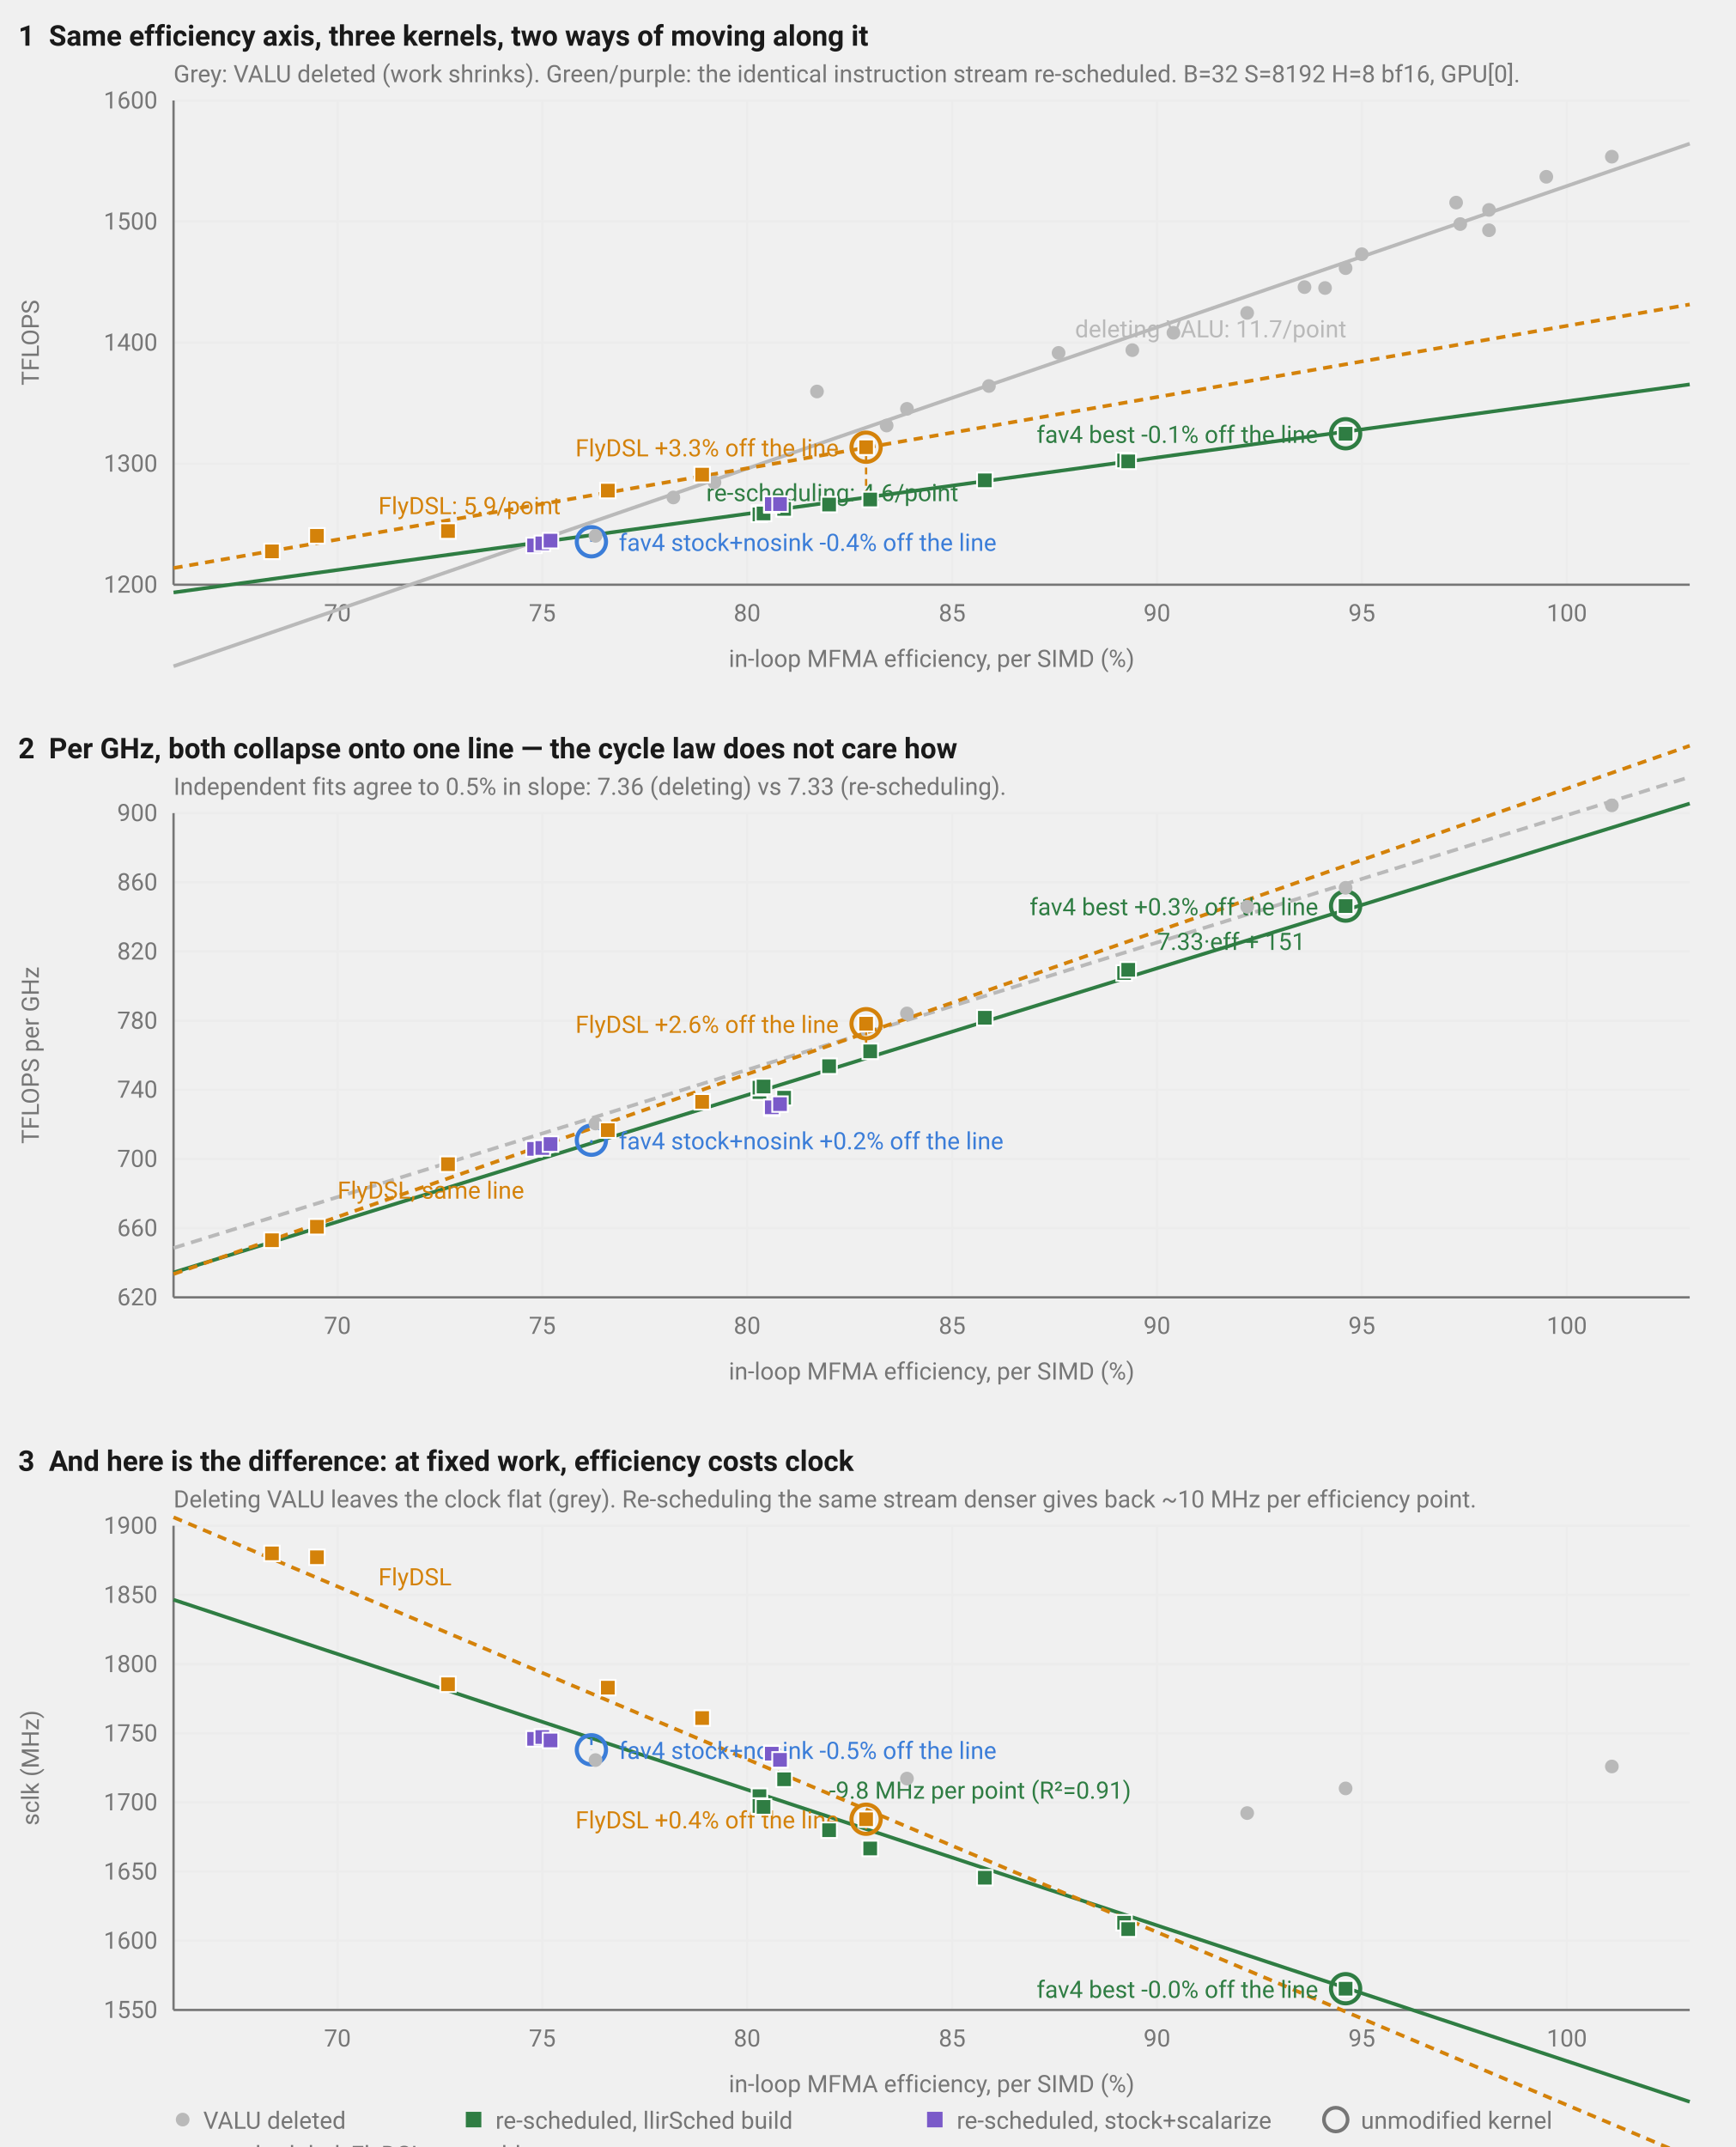
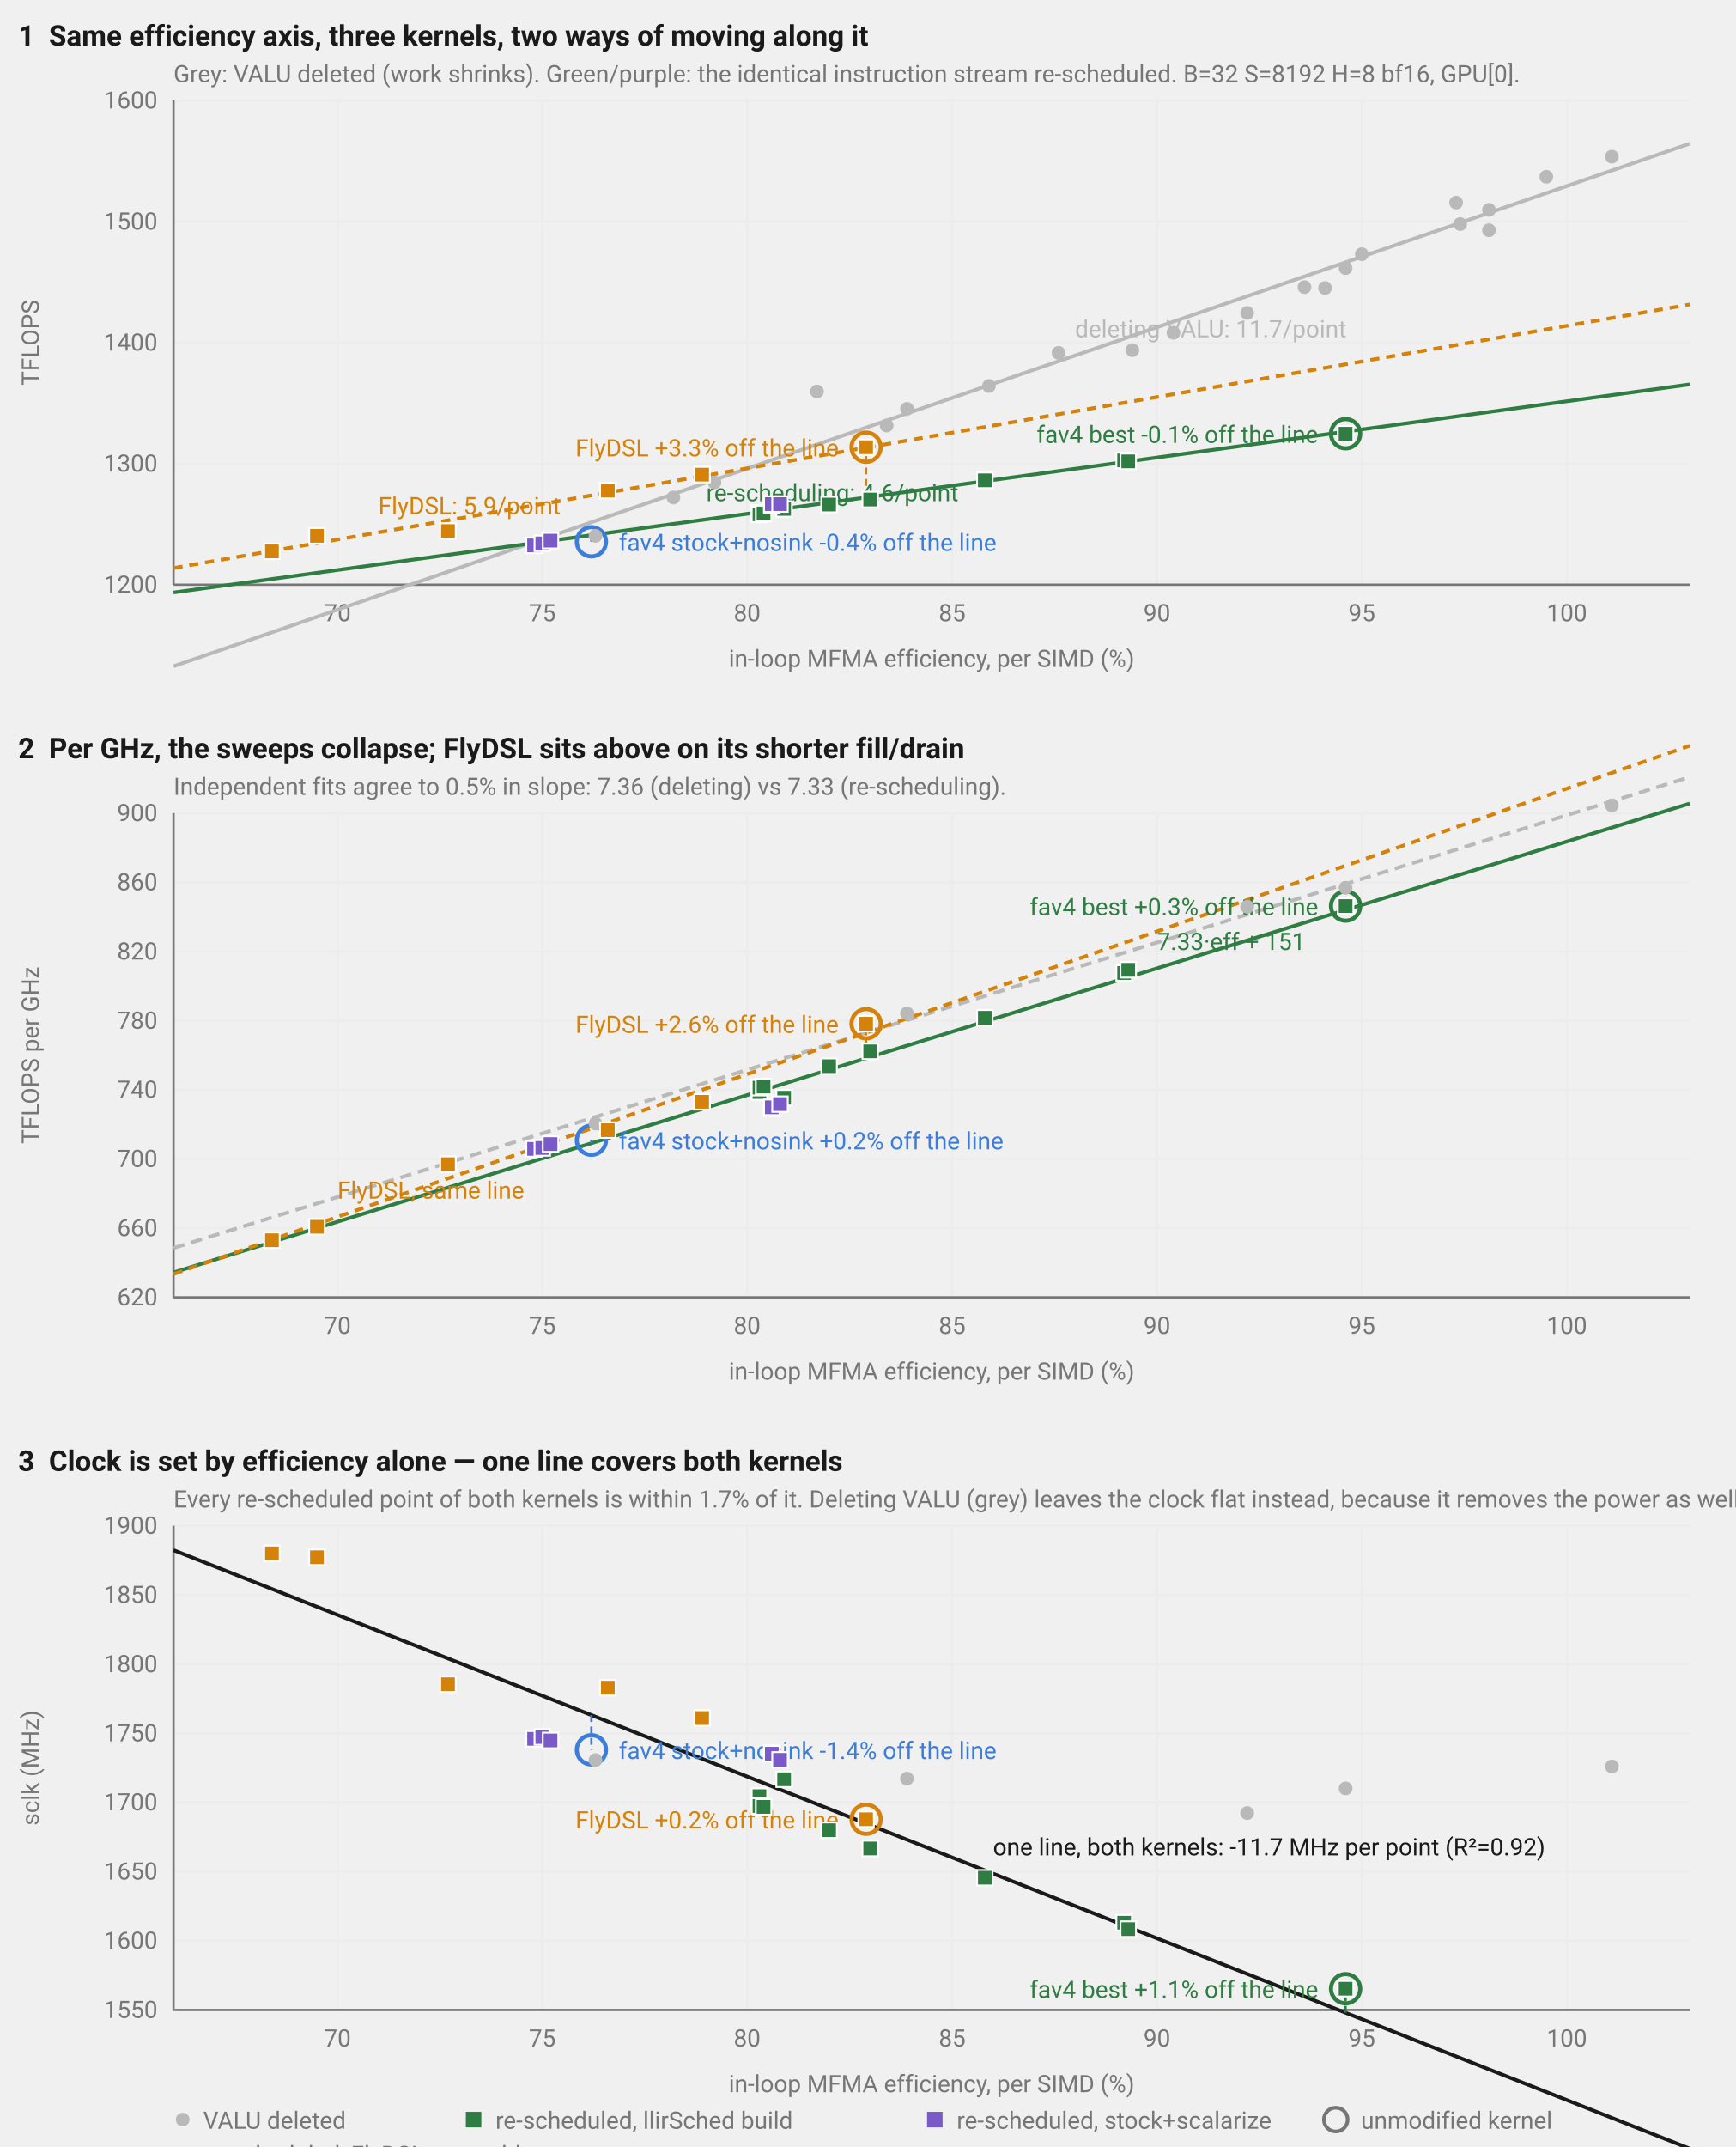
<svg xmlns="http://www.w3.org/2000/svg" viewBox="0 0 760 940" width="760" height="940" font-family="system-ui,-apple-system,Segoe UI,Roboto,sans-serif">
  <style>.ax{stroke:#767676;stroke-width:1}.gr{stroke:#ececec;stroke-width:1}.t{font-size:10.5px;fill:#767676}.h{font-size:12.5px;font-weight:600;fill:#1a1a1a}.n{font-size:10.5px;fill:#767676}.lg{font-size:10.5px}.k{font-size:10.5px;fill:#767676}</style>
  <text class="h" x="8" y="20">1  Same efficiency axis, three kernels, two ways of moving along it</text>
  <text class="n" x="76" y="36">Grey: VALU deleted (work shrinks). Green/purple: the identical instruction stream re-scheduled. B=32 S=8192 H=8 bf16, GPU[0].</text>
  <line class="gr" x1="76" y1="256.0" x2="740" y2="256.0" />
  <text class="t" x="69" y="259.5" text-anchor="end">1200</text>
  <line class="gr" x1="76" y1="203.0" x2="740" y2="203.0" />
  <text class="t" x="69" y="206.5" text-anchor="end">1300</text>
  <line class="gr" x1="76" y1="150.0" x2="740" y2="150.0" />
  <text class="t" x="69" y="153.5" text-anchor="end">1400</text>
  <line class="gr" x1="76" y1="97.0" x2="740" y2="97.0" />
  <text class="t" x="69" y="100.5" text-anchor="end">1500</text>
  <line class="gr" x1="76" y1="44.0" x2="740" y2="44.0" />
  <text class="t" x="69" y="47.5" text-anchor="end">1600</text>
  <line class="gr" x1="147.8" y1="44" x2="147.8" y2="256" />
  <text class="t" x="147.8" y="272" text-anchor="middle">70</text>
  <line class="gr" x1="237.5" y1="44" x2="237.5" y2="256" />
  <text class="t" x="237.5" y="272" text-anchor="middle">75</text>
  <line class="gr" x1="327.2" y1="44" x2="327.2" y2="256" />
  <text class="t" x="327.2" y="272" text-anchor="middle">80</text>
  <line class="gr" x1="417.0" y1="44" x2="417.0" y2="256" />
  <text class="t" x="417.0" y="272" text-anchor="middle">85</text>
  <line class="gr" x1="506.7" y1="44" x2="506.7" y2="256" />
  <text class="t" x="506.7" y="272" text-anchor="middle">90</text>
  <line class="gr" x1="596.4" y1="44" x2="596.4" y2="256" />
  <text class="t" x="596.4" y="272" text-anchor="middle">95</text>
  <line class="gr" x1="686.2" y1="44" x2="686.2" y2="256" />
  <text class="t" x="686.2" y="272" text-anchor="middle">100</text>
  <line class="ax" x1="76" y1="256" x2="740" y2="256" />
  <line class="ax" x1="76" y1="44" x2="76" y2="256" />
  <text class="t" x="408" y="292" text-anchor="middle">in-loop MFMA efficiency, per SIMD (%)</text>
  <text class="t" transform="translate(17,150) rotate(-90)" text-anchor="middle">TFLOPS</text>
  <path fill="none" stroke="#b9b9b9" stroke-width="1.6" d="M76.0,291.7 L740.0,62.9" />
  <text class="lg" x="470.8" y="147.7" fill="#b9b9b9">deleting VALU: 11.7/point</text>
  <path fill="none" stroke="#2f7d43" stroke-width="1.6" d="M76.0,259.4 L740.0,168.3" />
  <text class="lg" x="309.3" y="219.4" fill="#2f7d43">re-scheduling: 4.6/point</text>
  <path fill="none" stroke="#d4820a" stroke-width="1.6" stroke-dasharray="4 3" d="M76.0,248.7 L740.0,133.3" />
  <text class="lg" x="165.7" y="225.1" fill="#d4820a">FlyDSL: 5.9/point</text>
  <line x1="259.0" y1="234.2" x2="259.0" y2="237.2" stroke="#3b7dd8" stroke-width="1" stroke-dasharray="3 2" />
  <circle cx="259.0" cy="237.2" r="6.4" fill="none" stroke="#3b7dd8" stroke-width="1.8" />
  <text class="lg" x="271.0" y="241.2" fill="#3b7dd8" text-anchor="start">fav4 stock+nosink  -0.4% off the line</text>
  <line x1="379.3" y1="217.7" x2="379.3" y2="195.8" stroke="#d4820a" stroke-width="1" stroke-dasharray="3 2" />
  <circle cx="379.3" cy="195.8" r="6.4" fill="none" stroke="#d4820a" stroke-width="1.8" />
  <text class="lg" x="367.3" y="199.8" fill="#d4820a" text-anchor="end">FlyDSL  +3.3% off the line</text>
  <line x1="589.3" y1="188.9" x2="589.3" y2="189.9" stroke="#2f7d43" stroke-width="1" stroke-dasharray="3 2" />
  <circle cx="589.3" cy="189.9" r="6.4" fill="none" stroke="#2f7d43" stroke-width="1.8" />
  <text class="lg" x="577.3" y="193.9" fill="#2f7d43" text-anchor="end">fav4 best  -0.1% off the line</text>
  <circle cx="260.8" cy="234.6" r="3.0" fill="#b9b9b9" />
  <circle cx="294.9" cy="217.8" r="3.0" fill="#b9b9b9" />
  <circle cx="312.9" cy="211.2" r="3.0" fill="#b9b9b9" />
  <circle cx="357.8" cy="171.4" r="3.0" fill="#b9b9b9" />
  <circle cx="388.3" cy="186.3" r="3.0" fill="#b9b9b9" />
  <circle cx="397.2" cy="179.0" r="3.0" fill="#b9b9b9" />
  <circle cx="433.1" cy="169.0" r="3.0" fill="#b9b9b9" />
  <circle cx="463.6" cy="154.5" r="3.0" fill="#b9b9b9" />
  <circle cx="495.9" cy="153.3" r="3.0" fill="#b9b9b9" />
  <circle cx="513.9" cy="145.7" r="3.0" fill="#b9b9b9" />
  <circle cx="546.2" cy="137.0" r="3.0" fill="#b9b9b9" />
  <circle cx="571.3" cy="125.7" r="3.0" fill="#b9b9b9" />
  <circle cx="580.3" cy="126.1" r="3.0" fill="#b9b9b9" />
  <circle cx="589.3" cy="117.4" r="3.0" fill="#b9b9b9" />
  <circle cx="596.4" cy="111.3" r="3.0" fill="#b9b9b9" />
  <circle cx="637.7" cy="88.7" r="3.0" fill="#b9b9b9" />
  <circle cx="639.5" cy="98.1" r="3.0" fill="#b9b9b9" />
  <circle cx="652.1" cy="100.8" r="3.0" fill="#b9b9b9" />
  <circle cx="652.1" cy="91.9" r="3.0" fill="#b9b9b9" />
  <circle cx="677.2" cy="77.4" r="3.0" fill="#b9b9b9" />
  <circle cx="705.9" cy="68.6" r="3.0" fill="#b9b9b9" />
  <rect x="329.2" y="221.5" width="6.8" height="6.8" fill="#2f7d43" stroke="#fff" stroke-width="0.8" />
  <rect x="329.2" y="221.2" width="6.8" height="6.8" fill="#2f7d43" stroke="#fff" stroke-width="0.8" />
  <rect x="329.2" y="221.8" width="6.8" height="6.8" fill="#2f7d43" stroke="#fff" stroke-width="0.8" />
  <rect x="331.0" y="221.4" width="6.8" height="6.8" fill="#2f7d43" stroke="#fff" stroke-width="0.8" />
  <rect x="340.0" y="219.4" width="6.8" height="6.8" fill="#2f7d43" stroke="#fff" stroke-width="0.8" />
  <rect x="359.7" y="217.5" width="6.8" height="6.8" fill="#2f7d43" stroke="#fff" stroke-width="0.8" />
  <rect x="377.7" y="215.3" width="6.8" height="6.8" fill="#2f7d43" stroke="#fff" stroke-width="0.8" />
  <rect x="427.9" y="206.9" width="6.8" height="6.8" fill="#2f7d43" stroke="#fff" stroke-width="0.8" />
  <rect x="488.9" y="198.2" width="6.8" height="6.8" fill="#2f7d43" stroke="#fff" stroke-width="0.8" />
  <rect x="490.7" y="198.6" width="6.8" height="6.8" fill="#2f7d43" stroke="#fff" stroke-width="0.8" />
  <rect x="585.9" y="186.5" width="6.8" height="6.8" fill="#2f7d43" stroke="#fff" stroke-width="0.8" />
  <rect x="230.5" y="235.4" width="6.8" height="6.8" fill="#7a5ac9" stroke="#fff" stroke-width="0.8" />
  <rect x="234.1" y="234.5" width="6.8" height="6.8" fill="#7a5ac9" stroke="#fff" stroke-width="0.8" />
  <rect x="237.7" y="233.3" width="6.8" height="6.8" fill="#7a5ac9" stroke="#fff" stroke-width="0.8" />
  <rect x="334.6" y="217.7" width="6.8" height="6.8" fill="#7a5ac9" stroke="#fff" stroke-width="0.8" />
  <rect x="334.6" y="217.3" width="6.8" height="6.8" fill="#7a5ac9" stroke="#fff" stroke-width="0.8" />
  <rect x="338.2" y="217.3" width="6.8" height="6.8" fill="#7a5ac9" stroke="#fff" stroke-width="0.8" />
  <rect x="115.7" y="238.0" width="6.8" height="6.8" fill="#d4820a" stroke="#fff" stroke-width="0.8" />
  <rect x="135.4" y="231.2" width="6.8" height="6.8" fill="#d4820a" stroke="#fff" stroke-width="0.8" />
  <rect x="192.8" y="229.1" width="6.8" height="6.8" fill="#d4820a" stroke="#fff" stroke-width="0.8" />
  <rect x="262.8" y="211.4" width="6.8" height="6.8" fill="#d4820a" stroke="#fff" stroke-width="0.8" />
  <rect x="304.1" y="204.4" width="6.8" height="6.8" fill="#d4820a" stroke="#fff" stroke-width="0.8" />
  <rect x="375.9" y="192.4" width="6.8" height="6.8" fill="#d4820a" stroke="#fff" stroke-width="0.8" />
-   <text class="h" x="8" y="332">2  Per GHz, both collapse onto one line — the cycle law does not care how</text>
+   <text class="h" x="8" y="332">2  Per GHz, the sweeps collapse; FlyDSL sits above on its shorter fill/drain</text>
  <text class="n" x="76" y="348">Independent fits agree to 0.5% in slope: 7.36 (deleting) vs 7.33 (re-scheduling).</text>
  <line class="gr" x1="76" y1="568.0" x2="740" y2="568.0" />
  <text class="t" x="69" y="571.5" text-anchor="end">620</text>
  <line class="gr" x1="76" y1="537.7" x2="740" y2="537.7" />
  <text class="t" x="69" y="541.2" text-anchor="end">660</text>
  <line class="gr" x1="76" y1="507.4" x2="740" y2="507.4" />
  <text class="t" x="69" y="510.9" text-anchor="end">700</text>
  <line class="gr" x1="76" y1="477.1" x2="740" y2="477.1" />
  <text class="t" x="69" y="480.6" text-anchor="end">740</text>
  <line class="gr" x1="76" y1="446.9" x2="740" y2="446.9" />
  <text class="t" x="69" y="450.4" text-anchor="end">780</text>
  <line class="gr" x1="76" y1="416.6" x2="740" y2="416.6" />
  <text class="t" x="69" y="420.1" text-anchor="end">820</text>
  <line class="gr" x1="76" y1="386.3" x2="740" y2="386.3" />
  <text class="t" x="69" y="389.8" text-anchor="end">860</text>
  <line class="gr" x1="76" y1="356.0" x2="740" y2="356.0" />
  <text class="t" x="69" y="359.5" text-anchor="end">900</text>
  <line class="gr" x1="147.8" y1="356" x2="147.8" y2="568" />
  <text class="t" x="147.8" y="584" text-anchor="middle">70</text>
  <line class="gr" x1="237.5" y1="356" x2="237.5" y2="568" />
  <text class="t" x="237.5" y="584" text-anchor="middle">75</text>
  <line class="gr" x1="327.2" y1="356" x2="327.2" y2="568" />
  <text class="t" x="327.2" y="584" text-anchor="middle">80</text>
  <line class="gr" x1="417.0" y1="356" x2="417.0" y2="568" />
  <text class="t" x="417.0" y="584" text-anchor="middle">85</text>
  <line class="gr" x1="506.7" y1="356" x2="506.7" y2="568" />
  <text class="t" x="506.7" y="584" text-anchor="middle">90</text>
  <line class="gr" x1="596.4" y1="356" x2="596.4" y2="568" />
  <text class="t" x="596.4" y="584" text-anchor="middle">95</text>
  <line class="gr" x1="686.2" y1="356" x2="686.2" y2="568" />
  <text class="t" x="686.2" y="584" text-anchor="middle">100</text>
  <line class="ax" x1="76" y1="568" x2="740" y2="568" />
  <line class="ax" x1="76" y1="356" x2="76" y2="568" />
  <text class="t" x="408" y="604" text-anchor="middle">in-loop MFMA efficiency, per SIMD (%)</text>
  <text class="t" transform="translate(17,462) rotate(-90)" text-anchor="middle">TFLOPS per GHz</text>
  <path fill="none" stroke="#b9b9b9" stroke-width="1.6" stroke-dasharray="5 3" d="M76.0,546.4 L740.0,340.2" />
  <path fill="none" stroke="#2f7d43" stroke-width="1.6" d="M76.0,557.1 L740.0,351.8" />
  <text class="lg" x="506.7" y="415.9" fill="#2f7d43">7.33·eff + 151</text>
  <path fill="none" stroke="#d4820a" stroke-width="1.6" stroke-dasharray="4 3" d="M76.0,557.8 L740.0,326.5" />
  <text class="lg" x="147.8" y="524.8" fill="#d4820a">FlyDSL, same line</text>
  <line x1="259.0" y1="500.5" x2="259.0" y2="499.2" stroke="#3b7dd8" stroke-width="1" stroke-dasharray="3 2" />
  <circle cx="259.0" cy="499.2" r="6.4" fill="none" stroke="#3b7dd8" stroke-width="1.8" />
  <text class="lg" x="271.0" y="503.2" fill="#3b7dd8" text-anchor="start">fav4 stock+nosink  +0.2% off the line</text>
  <line x1="379.3" y1="463.3" x2="379.3" y2="448.2" stroke="#d4820a" stroke-width="1" stroke-dasharray="3 2" />
  <circle cx="379.3" cy="448.2" r="6.4" fill="none" stroke="#d4820a" stroke-width="1.8" />
  <text class="lg" x="367.3" y="452.2" fill="#d4820a" text-anchor="end">FlyDSL  +2.6% off the line</text>
  <line x1="589.3" y1="398.4" x2="589.3" y2="396.7" stroke="#2f7d43" stroke-width="1" stroke-dasharray="3 2" />
  <circle cx="589.3" cy="396.7" r="6.4" fill="none" stroke="#2f7d43" stroke-width="1.8" />
  <text class="lg" x="577.3" y="400.7" fill="#2f7d43" text-anchor="end">fav4 best  +0.3% off the line</text>
  <circle cx="260.8" cy="491.9" r="3.0" fill="#b9b9b9" />
  <circle cx="397.2" cy="443.7" r="3.0" fill="#b9b9b9" />
  <circle cx="546.2" cy="397.0" r="3.0" fill="#b9b9b9" />
  <circle cx="589.3" cy="388.7" r="3.0" fill="#b9b9b9" />
  <circle cx="705.9" cy="352.6" r="3.0" fill="#b9b9b9" />
  <rect x="329.2" y="472.6" width="6.8" height="6.8" fill="#2f7d43" stroke="#fff" stroke-width="0.8" />
  <rect x="329.2" y="474.7" width="6.8" height="6.8" fill="#2f7d43" stroke="#fff" stroke-width="0.8" />
  <rect x="329.2" y="472.8" width="6.8" height="6.8" fill="#2f7d43" stroke="#fff" stroke-width="0.8" />
  <rect x="331.0" y="472.3" width="6.8" height="6.8" fill="#2f7d43" stroke="#fff" stroke-width="0.8" />
  <rect x="340.0" y="477.2" width="6.8" height="6.8" fill="#2f7d43" stroke="#fff" stroke-width="0.8" />
  <rect x="359.7" y="463.4" width="6.8" height="6.8" fill="#2f7d43" stroke="#fff" stroke-width="0.8" />
  <rect x="377.7" y="456.9" width="6.8" height="6.8" fill="#2f7d43" stroke="#fff" stroke-width="0.8" />
  <rect x="427.9" y="442.2" width="6.8" height="6.8" fill="#2f7d43" stroke="#fff" stroke-width="0.8" />
  <rect x="488.9" y="422.6" width="6.8" height="6.8" fill="#2f7d43" stroke="#fff" stroke-width="0.8" />
  <rect x="490.7" y="421.2" width="6.8" height="6.8" fill="#2f7d43" stroke="#fff" stroke-width="0.8" />
  <rect x="585.9" y="393.3" width="6.8" height="6.8" fill="#2f7d43" stroke="#fff" stroke-width="0.8" />
  <rect x="230.5" y="499.6" width="6.8" height="6.8" fill="#7a5ac9" stroke="#fff" stroke-width="0.8" />
  <rect x="234.1" y="499.2" width="6.8" height="6.8" fill="#7a5ac9" stroke="#fff" stroke-width="0.8" />
  <rect x="237.7" y="497.5" width="6.8" height="6.8" fill="#7a5ac9" stroke="#fff" stroke-width="0.8" />
  <rect x="334.6" y="481.8" width="6.8" height="6.8" fill="#7a5ac9" stroke="#fff" stroke-width="0.8" />
  <rect x="334.6" y="481.4" width="6.8" height="6.8" fill="#7a5ac9" stroke="#fff" stroke-width="0.8" />
  <rect x="338.2" y="480.0" width="6.8" height="6.8" fill="#7a5ac9" stroke="#fff" stroke-width="0.8" />
  <rect x="115.7" y="539.6" width="6.8" height="6.8" fill="#d4820a" stroke="#fff" stroke-width="0.8" />
  <rect x="135.4" y="533.7" width="6.8" height="6.8" fill="#d4820a" stroke="#fff" stroke-width="0.8" />
  <rect x="192.8" y="506.3" width="6.8" height="6.8" fill="#d4820a" stroke="#fff" stroke-width="0.8" />
  <rect x="262.8" y="491.4" width="6.8" height="6.8" fill="#d4820a" stroke="#fff" stroke-width="0.8" />
  <rect x="304.1" y="479.0" width="6.8" height="6.8" fill="#d4820a" stroke="#fff" stroke-width="0.8" />
  <rect x="375.9" y="444.8" width="6.8" height="6.8" fill="#d4820a" stroke="#fff" stroke-width="0.8" />
-   <text class="h" x="8" y="644">3  And here is the difference: at fixed work, efficiency costs clock</text>
-   <text class="n" x="76" y="660">Deleting VALU leaves the clock flat (grey). Re-scheduling the same stream denser gives back ~10 MHz per efficiency point.</text>
+   <text class="h" x="8" y="644">3  Clock is set by efficiency alone — one line covers both kernels</text>
+   <text class="n" x="76" y="660">Every re-scheduled point of both kernels is within 1.7% of it. Deleting VALU (grey) leaves the clock flat instead, because it removes the power as well.</text>
  <line class="gr" x1="76" y1="880.0" x2="740" y2="880.0" />
  <text class="t" x="69" y="883.5" text-anchor="end">1550</text>
  <line class="gr" x1="76" y1="849.7" x2="740" y2="849.7" />
  <text class="t" x="69" y="853.2" text-anchor="end">1600</text>
  <line class="gr" x1="76" y1="819.4" x2="740" y2="819.4" />
  <text class="t" x="69" y="822.9" text-anchor="end">1650</text>
  <line class="gr" x1="76" y1="789.1" x2="740" y2="789.1" />
  <text class="t" x="69" y="792.6" text-anchor="end">1700</text>
  <line class="gr" x1="76" y1="758.9" x2="740" y2="758.9" />
  <text class="t" x="69" y="762.4" text-anchor="end">1750</text>
  <line class="gr" x1="76" y1="728.6" x2="740" y2="728.6" />
  <text class="t" x="69" y="732.1" text-anchor="end">1800</text>
  <line class="gr" x1="76" y1="698.3" x2="740" y2="698.3" />
  <text class="t" x="69" y="701.8" text-anchor="end">1850</text>
  <line class="gr" x1="76" y1="668.0" x2="740" y2="668.0" />
  <text class="t" x="69" y="671.5" text-anchor="end">1900</text>
  <line class="gr" x1="147.8" y1="668" x2="147.8" y2="880" />
  <text class="t" x="147.8" y="896" text-anchor="middle">70</text>
  <line class="gr" x1="237.5" y1="668" x2="237.5" y2="880" />
  <text class="t" x="237.5" y="896" text-anchor="middle">75</text>
  <line class="gr" x1="327.2" y1="668" x2="327.2" y2="880" />
  <text class="t" x="327.2" y="896" text-anchor="middle">80</text>
  <line class="gr" x1="417.0" y1="668" x2="417.0" y2="880" />
  <text class="t" x="417.0" y="896" text-anchor="middle">85</text>
  <line class="gr" x1="506.7" y1="668" x2="506.7" y2="880" />
  <text class="t" x="506.7" y="896" text-anchor="middle">90</text>
  <line class="gr" x1="596.4" y1="668" x2="596.4" y2="880" />
  <text class="t" x="596.4" y="896" text-anchor="middle">95</text>
  <line class="gr" x1="686.2" y1="668" x2="686.2" y2="880" />
  <text class="t" x="686.2" y="896" text-anchor="middle">100</text>
  <line class="ax" x1="76" y1="880" x2="740" y2="880" />
  <line class="ax" x1="76" y1="668" x2="76" y2="880" />
  <text class="t" x="408" y="916" text-anchor="middle">in-loop MFMA efficiency, per SIMD (%)</text>
  <text class="t" transform="translate(17,774) rotate(-90)" text-anchor="middle">sclk (MHz)</text>
-   <path fill="none" stroke="#2f7d43" stroke-width="1.6" d="M76.0,700.4 L740.0,920.2" />
-   <text class="lg" x="363.1" y="787.5" fill="#2f7d43">-9.8 MHz per point (R²=0.91)</text>
-   <path fill="none" stroke="#d4820a" stroke-width="1.6" stroke-dasharray="4 3" d="M76.0,664.3 L740.0,944.3" />
-   <text class="lg" x="165.7" y="694.1" fill="#d4820a">FlyDSL</text>
-   <line x1="259.0" y1="761.0" x2="259.0" y2="766.1" stroke="#3b7dd8" stroke-width="1" stroke-dasharray="3 2" />
+   <path fill="none" stroke="#1a1a1a" stroke-width="1.6" d="M76.0,678.7 L740.0,940.7" />
+   <text class="lg" x="434.9" y="812.3" fill="#1a1a1a">one line, both kernels: -11.7 MHz per point (R²=0.92)</text>
+   <line x1="259.0" y1="750.9" x2="259.0" y2="766.1" stroke="#3b7dd8" stroke-width="1" stroke-dasharray="3 2" />
  <circle cx="259.0" cy="766.1" r="6.4" fill="none" stroke="#3b7dd8" stroke-width="1.8" />
-   <text class="lg" x="271.0" y="770.1" fill="#3b7dd8" text-anchor="start">fav4 stock+nosink  -0.5% off the line</text>
-   <line x1="379.3" y1="800.8" x2="379.3" y2="796.5" stroke="#d4820a" stroke-width="1" stroke-dasharray="3 2" />
+   <text class="lg" x="271.0" y="770.1" fill="#3b7dd8" text-anchor="start">fav4 stock+nosink  -1.4% off the line</text>
+   <line x1="379.3" y1="798.3" x2="379.3" y2="796.5" stroke="#d4820a" stroke-width="1" stroke-dasharray="3 2" />
  <circle cx="379.3" cy="796.5" r="6.4" fill="none" stroke="#d4820a" stroke-width="1.8" />
-   <text class="lg" x="367.3" y="800.5" fill="#d4820a" text-anchor="end">FlyDSL  +0.4% off the line</text>
-   <line x1="589.3" y1="870.3" x2="589.3" y2="870.7" stroke="#2f7d43" stroke-width="1" stroke-dasharray="3 2" />
+   <text class="lg" x="367.3" y="800.5" fill="#d4820a" text-anchor="end">FlyDSL  +0.2% off the line</text>
+   <line x1="589.3" y1="881.2" x2="589.3" y2="870.7" stroke="#2f7d43" stroke-width="1" stroke-dasharray="3 2" />
  <circle cx="589.3" cy="870.7" r="6.4" fill="none" stroke="#2f7d43" stroke-width="1.8" />
-   <text class="lg" x="577.3" y="874.7" fill="#2f7d43" text-anchor="end">fav4 best  -0.0% off the line</text>
+   <text class="lg" x="577.3" y="874.7" fill="#2f7d43" text-anchor="end">fav4 best  +1.1% off the line</text>
  <circle cx="260.8" cy="770.6" r="3.0" fill="#b9b9b9" />
  <circle cx="397.2" cy="778.7" r="3.0" fill="#b9b9b9" />
  <circle cx="546.2" cy="793.8" r="3.0" fill="#b9b9b9" />
  <circle cx="589.3" cy="783.0" r="3.0" fill="#b9b9b9" />
  <circle cx="705.9" cy="773.4" r="3.0" fill="#b9b9b9" />
  <rect x="329.2" y="787.4" width="6.8" height="6.8" fill="#2f7d43" stroke="#fff" stroke-width="0.8" />
  <rect x="329.2" y="783.0" width="6.8" height="6.8" fill="#2f7d43" stroke="#fff" stroke-width="0.8" />
  <rect x="329.2" y="787.3" width="6.8" height="6.8" fill="#2f7d43" stroke="#fff" stroke-width="0.8" />
  <rect x="331.0" y="787.7" width="6.8" height="6.8" fill="#2f7d43" stroke="#fff" stroke-width="0.8" />
  <rect x="340.0" y="775.6" width="6.8" height="6.8" fill="#2f7d43" stroke="#fff" stroke-width="0.8" />
  <rect x="359.7" y="797.9" width="6.8" height="6.8" fill="#2f7d43" stroke="#fff" stroke-width="0.8" />
  <rect x="377.7" y="805.9" width="6.8" height="6.8" fill="#2f7d43" stroke="#fff" stroke-width="0.8" />
  <rect x="427.9" y="818.7" width="6.8" height="6.8" fill="#2f7d43" stroke="#fff" stroke-width="0.8" />
  <rect x="488.9" y="838.4" width="6.8" height="6.8" fill="#2f7d43" stroke="#fff" stroke-width="0.8" />
  <rect x="490.7" y="841.2" width="6.8" height="6.8" fill="#2f7d43" stroke="#fff" stroke-width="0.8" />
  <rect x="585.9" y="867.3" width="6.8" height="6.8" fill="#2f7d43" stroke="#fff" stroke-width="0.8" />
  <rect x="230.5" y="757.9" width="6.8" height="6.8" fill="#7a5ac9" stroke="#fff" stroke-width="0.8" />
  <rect x="234.1" y="757.1" width="6.8" height="6.8" fill="#7a5ac9" stroke="#fff" stroke-width="0.8" />
  <rect x="237.7" y="758.6" width="6.8" height="6.8" fill="#7a5ac9" stroke="#fff" stroke-width="0.8" />
  <rect x="334.6" y="764.2" width="6.8" height="6.8" fill="#7a5ac9" stroke="#fff" stroke-width="0.8" />
  <rect x="334.6" y="764.4" width="6.8" height="6.8" fill="#7a5ac9" stroke="#fff" stroke-width="0.8" />
  <rect x="338.2" y="767.1" width="6.8" height="6.8" fill="#7a5ac9" stroke="#fff" stroke-width="0.8" />
  <rect x="115.7" y="676.7" width="6.8" height="6.8" fill="#d4820a" stroke="#fff" stroke-width="0.8" />
  <rect x="135.4" y="678.4" width="6.8" height="6.8" fill="#d4820a" stroke="#fff" stroke-width="0.8" />
  <rect x="192.8" y="734.0" width="6.8" height="6.8" fill="#d4820a" stroke="#fff" stroke-width="0.8" />
  <rect x="262.8" y="735.5" width="6.8" height="6.8" fill="#d4820a" stroke="#fff" stroke-width="0.8" />
  <rect x="304.1" y="748.8" width="6.8" height="6.8" fill="#d4820a" stroke="#fff" stroke-width="0.8" />
  <rect x="375.9" y="793.1" width="6.8" height="6.8" fill="#d4820a" stroke="#fff" stroke-width="0.8" />
  <g transform="translate(76,932)">
    <circle cx="4" cy="-4" r="3" fill="#b9b9b9" />
    <text class="k" x="13" y="0">VALU deleted</text>
    <rect x="128" y="-7.4" width="6.8" height="6.8" fill="#2f7d43" />
    <text class="k" x="141" y="0">re-scheduled, llirSched build</text>
    <rect x="330" y="-7.4" width="6.8" height="6.8" fill="#7a5ac9" />
    <text class="k" x="343" y="0">re-scheduled, stock+scalarize</text>
    <circle cx="509" cy="-4" r="5.2" fill="none" stroke="#767676" stroke-width="1.6" />
    <text class="k" x="520" y="0">unmodified kernel</text>
    <rect x="0" y="8" width="6.8" height="6.8" fill="#d4820a" />
    <text class="k" x="13" y="15">re-scheduled, FlyDSL assembly</text>
  </g>
</svg>
